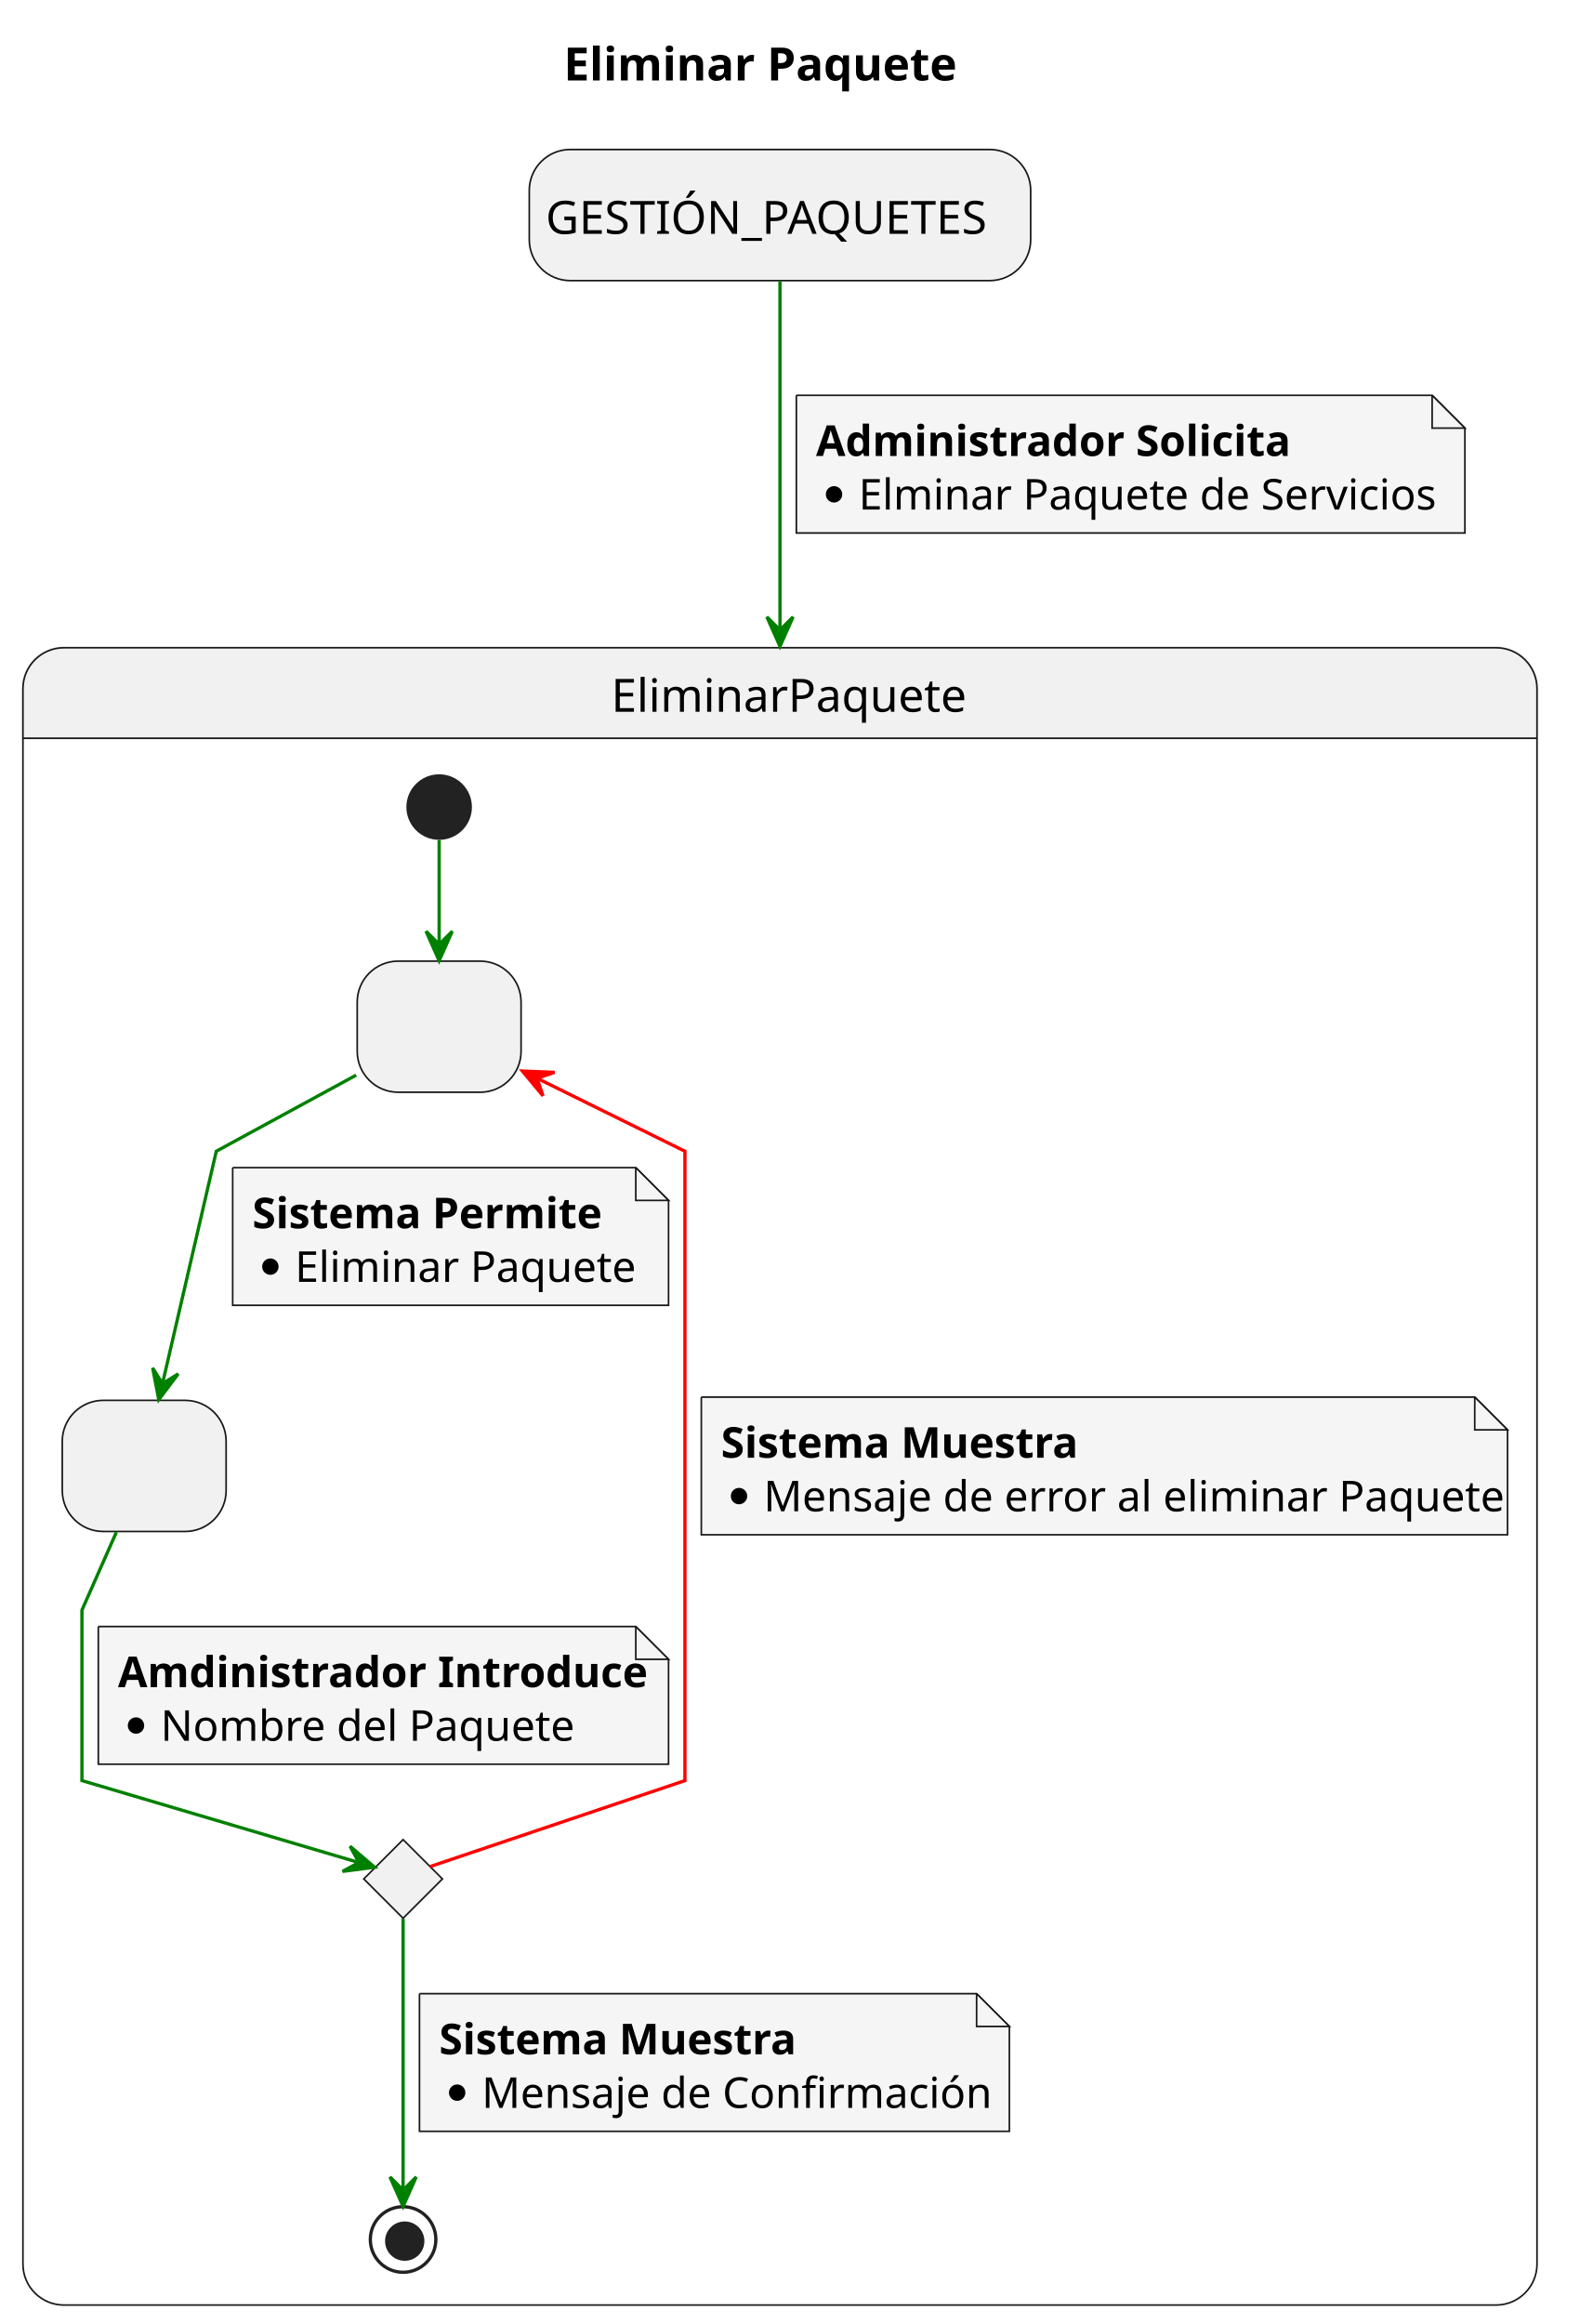
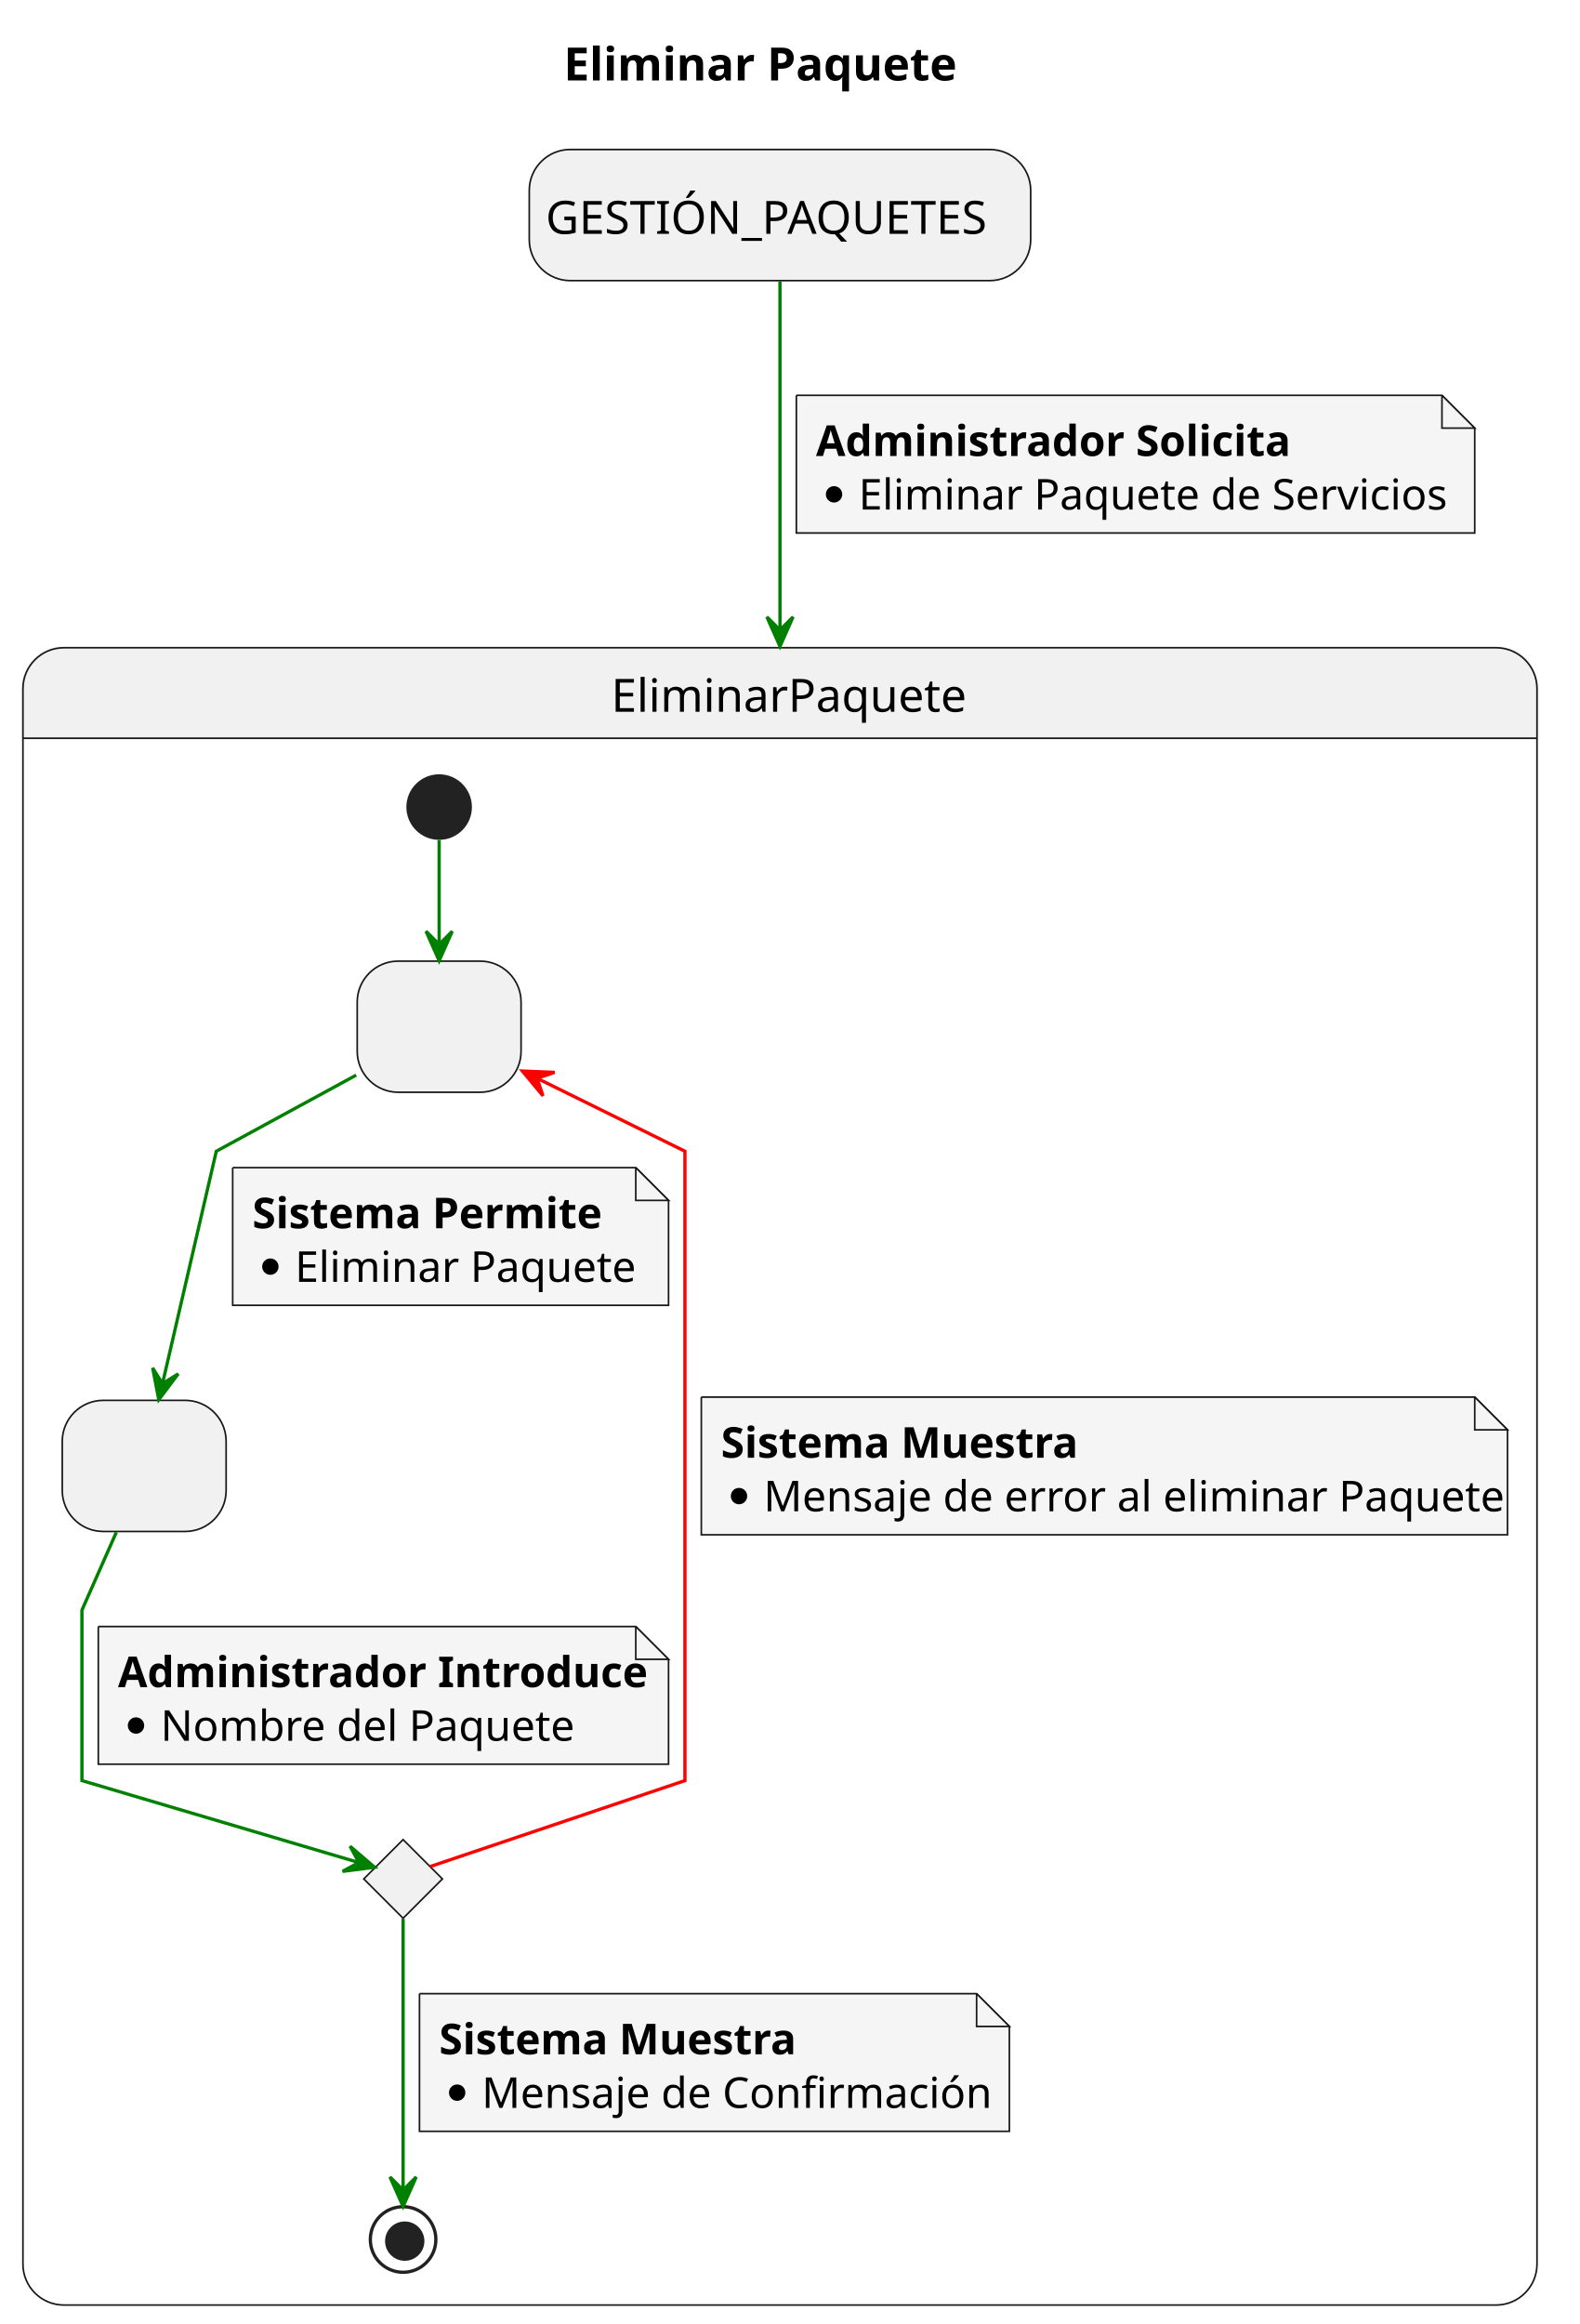
<svg xmlns="http://www.w3.org/2000/svg" contentStyleType="text/css" height="709px" preserveAspectRatio="none" style="width:482px;height:709px;background:#FFFFFF;" version="1.1" viewBox="0 0 482 709" width="482px" zoomAndPan="magnify">
  <defs />
  <g>
    <rect fill="none" height="27.609" id="_title" style="stroke:none;stroke-width:1.0;" width="128" x="167" y="5" />
    <text fill="#000000" font-family="sans-serif" font-size="14" font-weight="bold" lengthAdjust="spacing" textLength="118" x="172" y="24.533">Eliminar Paquete</text>
    <rect fill="#F1F1F1" height="40" rx="12.5" ry="12.5" style="stroke:#181818;stroke-width:0.5;" width="153" x="161.5" y="45.609" />
    <text fill="#000000" font-family="sans-serif" font-size="14" lengthAdjust="spacing" textLength="143" x="166.5" y="71.338">GESTIÓN_PAQUETES</text>
    <path d="M19.5,197.609 L456.5,197.609 A12.5,12.5 0 0 1 469,210.109 L469,225.219 L7,225.219 L7,210.109 A12.5,12.5 0 0 1 19.5,197.609 " fill="#F1F1F1" style="stroke:#F1F1F1;stroke-width:1.0;" />
    <rect fill="none" height="505.609" rx="12.5" ry="12.5" style="stroke:#181818;stroke-width:0.5;" width="462" x="7" y="197.609" />
    <line style="stroke:#181818;stroke-width:0.5;" x1="7" x2="469" y1="225.219" y2="225.219" />
    <text fill="#000000" font-family="sans-serif" font-size="14" lengthAdjust="spacing" textLength="103" x="186.5" y="217.143">EliminarPaquete</text>
    <rect fill="#F1F1F1" height="40" rx="12.5" ry="12.5" style="stroke:#181818;stroke-width:0.5;" width="50" x="109" y="293.219" />
    <text fill="#000000" font-family="sans-serif" font-size="14" lengthAdjust="spacing" textLength="4" x="132" y="318.947"> </text>
    <rect fill="#F1F1F1" height="40" rx="12.5" ry="12.5" style="stroke:#181818;stroke-width:0.5;" width="50" x="19" y="427.219" />
    <text fill="#000000" font-family="sans-serif" font-size="14" lengthAdjust="spacing" textLength="4" x="42" y="452.947"> </text>
    <g id="elem_4">
      <polygon fill="#F1F1F1" points="123,561.219,135,573.219,123,585.219,111,573.219,123,561.219" style="stroke:#181818;stroke-width:0.5;" />
    </g>
    <ellipse cx="134" cy="246.219" fill="#222222" rx="10" ry="10" style="stroke:none;stroke-width:1.0;" />
    <ellipse cx="123" cy="683.219" fill="none" rx="10" ry="10" style="stroke:#222222;stroke-width:1.0;" />
    <ellipse cx="123.5" cy="683.719" fill="#222222" rx="6" ry="6" style="stroke:none;stroke-width:1.0;" />
    <g id="link_*start*EliminarPaquete_2">
      <path d="M134,256.259 C134,264.409 134,276.779 134,287.819 " fill="none" id="*start*EliminarPaquete-to-2" style="stroke:#008000;stroke-width:1.0;" />
      <polygon fill="#008000" points="134,293.109,138,284.109,134,288.109,130,284.109,134,293.109" style="stroke:#008000;stroke-width:1.0;" />
    </g>
    <g id="link_2_3">
      <path d="M108.68,327.999 C89.35,338.519 66,351.219 66,351.219 C66,351.219 56.15,393.769 49.63,421.919 " fill="none" id="2-to-3" style="stroke:#008000;stroke-width:1.0;" />
      <polygon fill="#008000" points="48.45,426.999,54.378,419.134,49.578,422.128,46.584,417.328,48.45,426.999" style="stroke:#008000;stroke-width:1.0;" />
      <path d="M71,356.219 L71,398.219 L204,398.219 L204,366.219 L194,356.219 L71,356.219 " fill="#F5F5F5" style="stroke:#181818;stroke-width:0.5;" />
      <path d="M194,356.219 L194,366.219 L204,366.219 L194,356.219 " fill="#F5F5F5" style="stroke:#181818;stroke-width:0.5;" />
      <text fill="#000000" font-family="sans-serif" font-size="13" font-weight="bold" lengthAdjust="spacing" textLength="105" x="77" y="374.714">Sistema Permite</text>
      <ellipse cx="82.5" cy="386.422" fill="#000000" rx="2.5" ry="2.5" style="stroke:#000000;stroke-width:0.0;" />
      <text fill="#000000" font-family="sans-serif" font-size="13" lengthAdjust="spacing" textLength="99" x="90" y="391.065">Eliminar Paquete</text>
    </g>
    <g id="link_3_4">
      <path d="M35.5,467.459 C30.44,478.909 25,491.219 25,491.219 C25,491.219 25,543.219 25,543.219 C25,543.219 82.41,560.209 109.35,568.179 " fill="none" id="3-to-4" style="stroke:#008000;stroke-width:1.0;" />
      <polygon fill="#008000" points="114.3,569.649,106.815,563.248,109.508,568.222,104.533,570.915,114.3,569.649" style="stroke:#008000;stroke-width:1.0;" />
      <path d="M30,496.219 L30,538.219 L204,538.219 L204,506.219 L194,496.219 L30,496.219 " fill="#F5F5F5" style="stroke:#181818;stroke-width:0.5;" />
      <path d="M194,496.219 L194,506.219 L204,506.219 L194,496.219 " fill="#F5F5F5" style="stroke:#181818;stroke-width:0.5;" />
-       <text fill="#000000" font-family="sans-serif" font-size="13" font-weight="bold" lengthAdjust="spacing" textLength="153" x="36" y="514.714">Amdinistrador Introduce</text>
+       <text fill="#000000" font-family="sans-serif" font-size="13" font-weight="bold" lengthAdjust="spacing" textLength="153" x="36" y="514.714">Administrador Introduce</text>
      <ellipse cx="41.5" cy="526.422" fill="#000000" rx="2.5" ry="2.5" style="stroke:#000000;stroke-width:0.0;" />
      <text fill="#000000" font-family="sans-serif" font-size="13" lengthAdjust="spacing" textLength="118" x="49" y="531.065">Nombre del Paquete</text>
    </g>
    <g id="link_4_*end*EliminarPaquete">
      <path d="M123,585.369 C123,605.149 123,646.309 123,668.059 " fill="none" id="4-to-*end*EliminarPaquete" style="stroke:#008000;stroke-width:1.0;" />
      <polygon fill="#008000" points="123,673.139,127,664.139,123,668.139,119,664.139,123,673.139" style="stroke:#008000;stroke-width:1.0;" />
      <path d="M128,608.219 L128,650.219 L308,650.219 L308,618.219 L298,608.219 L128,608.219 " fill="#F5F5F5" style="stroke:#181818;stroke-width:0.5;" />
      <path d="M298,608.219 L298,618.219 L308,618.219 L298,608.219 " fill="#F5F5F5" style="stroke:#181818;stroke-width:0.5;" />
      <text fill="#000000" font-family="sans-serif" font-size="13" font-weight="bold" lengthAdjust="spacing" textLength="105" x="134" y="626.714">Sistema Muestra</text>
      <ellipse cx="139.5" cy="638.422" fill="#000000" rx="2.5" ry="2.5" style="stroke:#000000;stroke-width:0.0;" />
      <text fill="#000000" font-family="sans-serif" font-size="13" lengthAdjust="spacing" textLength="146" x="147" y="643.065">Mensaje de Confirmación</text>
    </g>
    <g id="link_4_2">
      <path d="M131.25,569.439 C152.77,562.179 209,543.219 209,543.219 C209,543.219 209,351.219 209,351.219 C209,351.219 184.93,339.339 164.06,329.049 " fill="none" id="4-to-2" style="stroke:#FF0000;stroke-width:1.0;" />
      <polygon fill="#FF0000" points="159.39,326.749,165.69,334.319,163.874,328.962,169.231,327.146,159.39,326.749" style="stroke:#FF0000;stroke-width:1.0;" />
      <path d="M214,426.219 L214,468.219 L460,468.219 L460,436.219 L450,426.219 L214,426.219 " fill="#F5F5F5" style="stroke:#181818;stroke-width:0.5;" />
      <path d="M450,426.219 L450,436.219 L460,436.219 L450,426.219 " fill="#F5F5F5" style="stroke:#181818;stroke-width:0.5;" />
      <text fill="#000000" font-family="sans-serif" font-size="13" font-weight="bold" lengthAdjust="spacing" textLength="105" x="220" y="444.714">Sistema Muestra</text>
      <ellipse cx="225.5" cy="456.422" fill="#000000" rx="2.5" ry="2.5" style="stroke:#000000;stroke-width:0.0;" />
      <text fill="#000000" font-family="sans-serif" font-size="13" lengthAdjust="spacing" textLength="212" x="233" y="461.065">Mensaje de error al eliminar Paquete</text>
    </g>
    <g id="link_startState_EliminarPaquete">
      <path d="M238,85.869 C238,108.069 238,147.299 238,192.009 " fill="none" id="startState-to-EliminarPaquete" style="stroke:#008000;stroke-width:1.0;" />
      <polygon fill="#008000" points="238,197.199,242,188.199,238,192.199,234,188.199,238,197.199" style="stroke:#008000;stroke-width:1.0;" />
-       <path d="M243,120.609 L243,162.609 L447,162.609 L447,130.609 L437,120.609 L243,120.609 " fill="#F5F5F5" style="stroke:#181818;stroke-width:0.5;" />
-       <path d="M437,120.609 L437,130.609 L447,130.609 L437,120.609 " fill="#F5F5F5" style="stroke:#181818;stroke-width:0.5;" />
+       <path d="M243,120.609 L243,162.609 L450,162.609 L450,130.609 L440,120.609 L243,120.609 " fill="#F5F5F5" style="stroke:#181818;stroke-width:0.5;" />
+       <path d="M440,120.609 L440,130.609 L450,130.609 L440,120.609 " fill="#F5F5F5" style="stroke:#181818;stroke-width:0.5;" />
      <text fill="#000000" font-family="sans-serif" font-size="13" font-weight="bold" lengthAdjust="spacing" textLength="141" x="249" y="139.105">Administrador Solicita</text>
      <ellipse cx="254.5" cy="150.812" fill="#000000" rx="2.5" ry="2.5" style="stroke:#000000;stroke-width:0.0;" />
-       <text fill="#000000" font-family="sans-serif" font-size="13" lengthAdjust="spacing" textLength="170" x="262" y="155.456">Elminar Paquete de Servicios</text>
+       <text fill="#000000" font-family="sans-serif" font-size="13" lengthAdjust="spacing" textLength="173" x="262" y="155.456">Eliminar Paquete de Servicios</text>
    </g>
  </g>
</svg>
